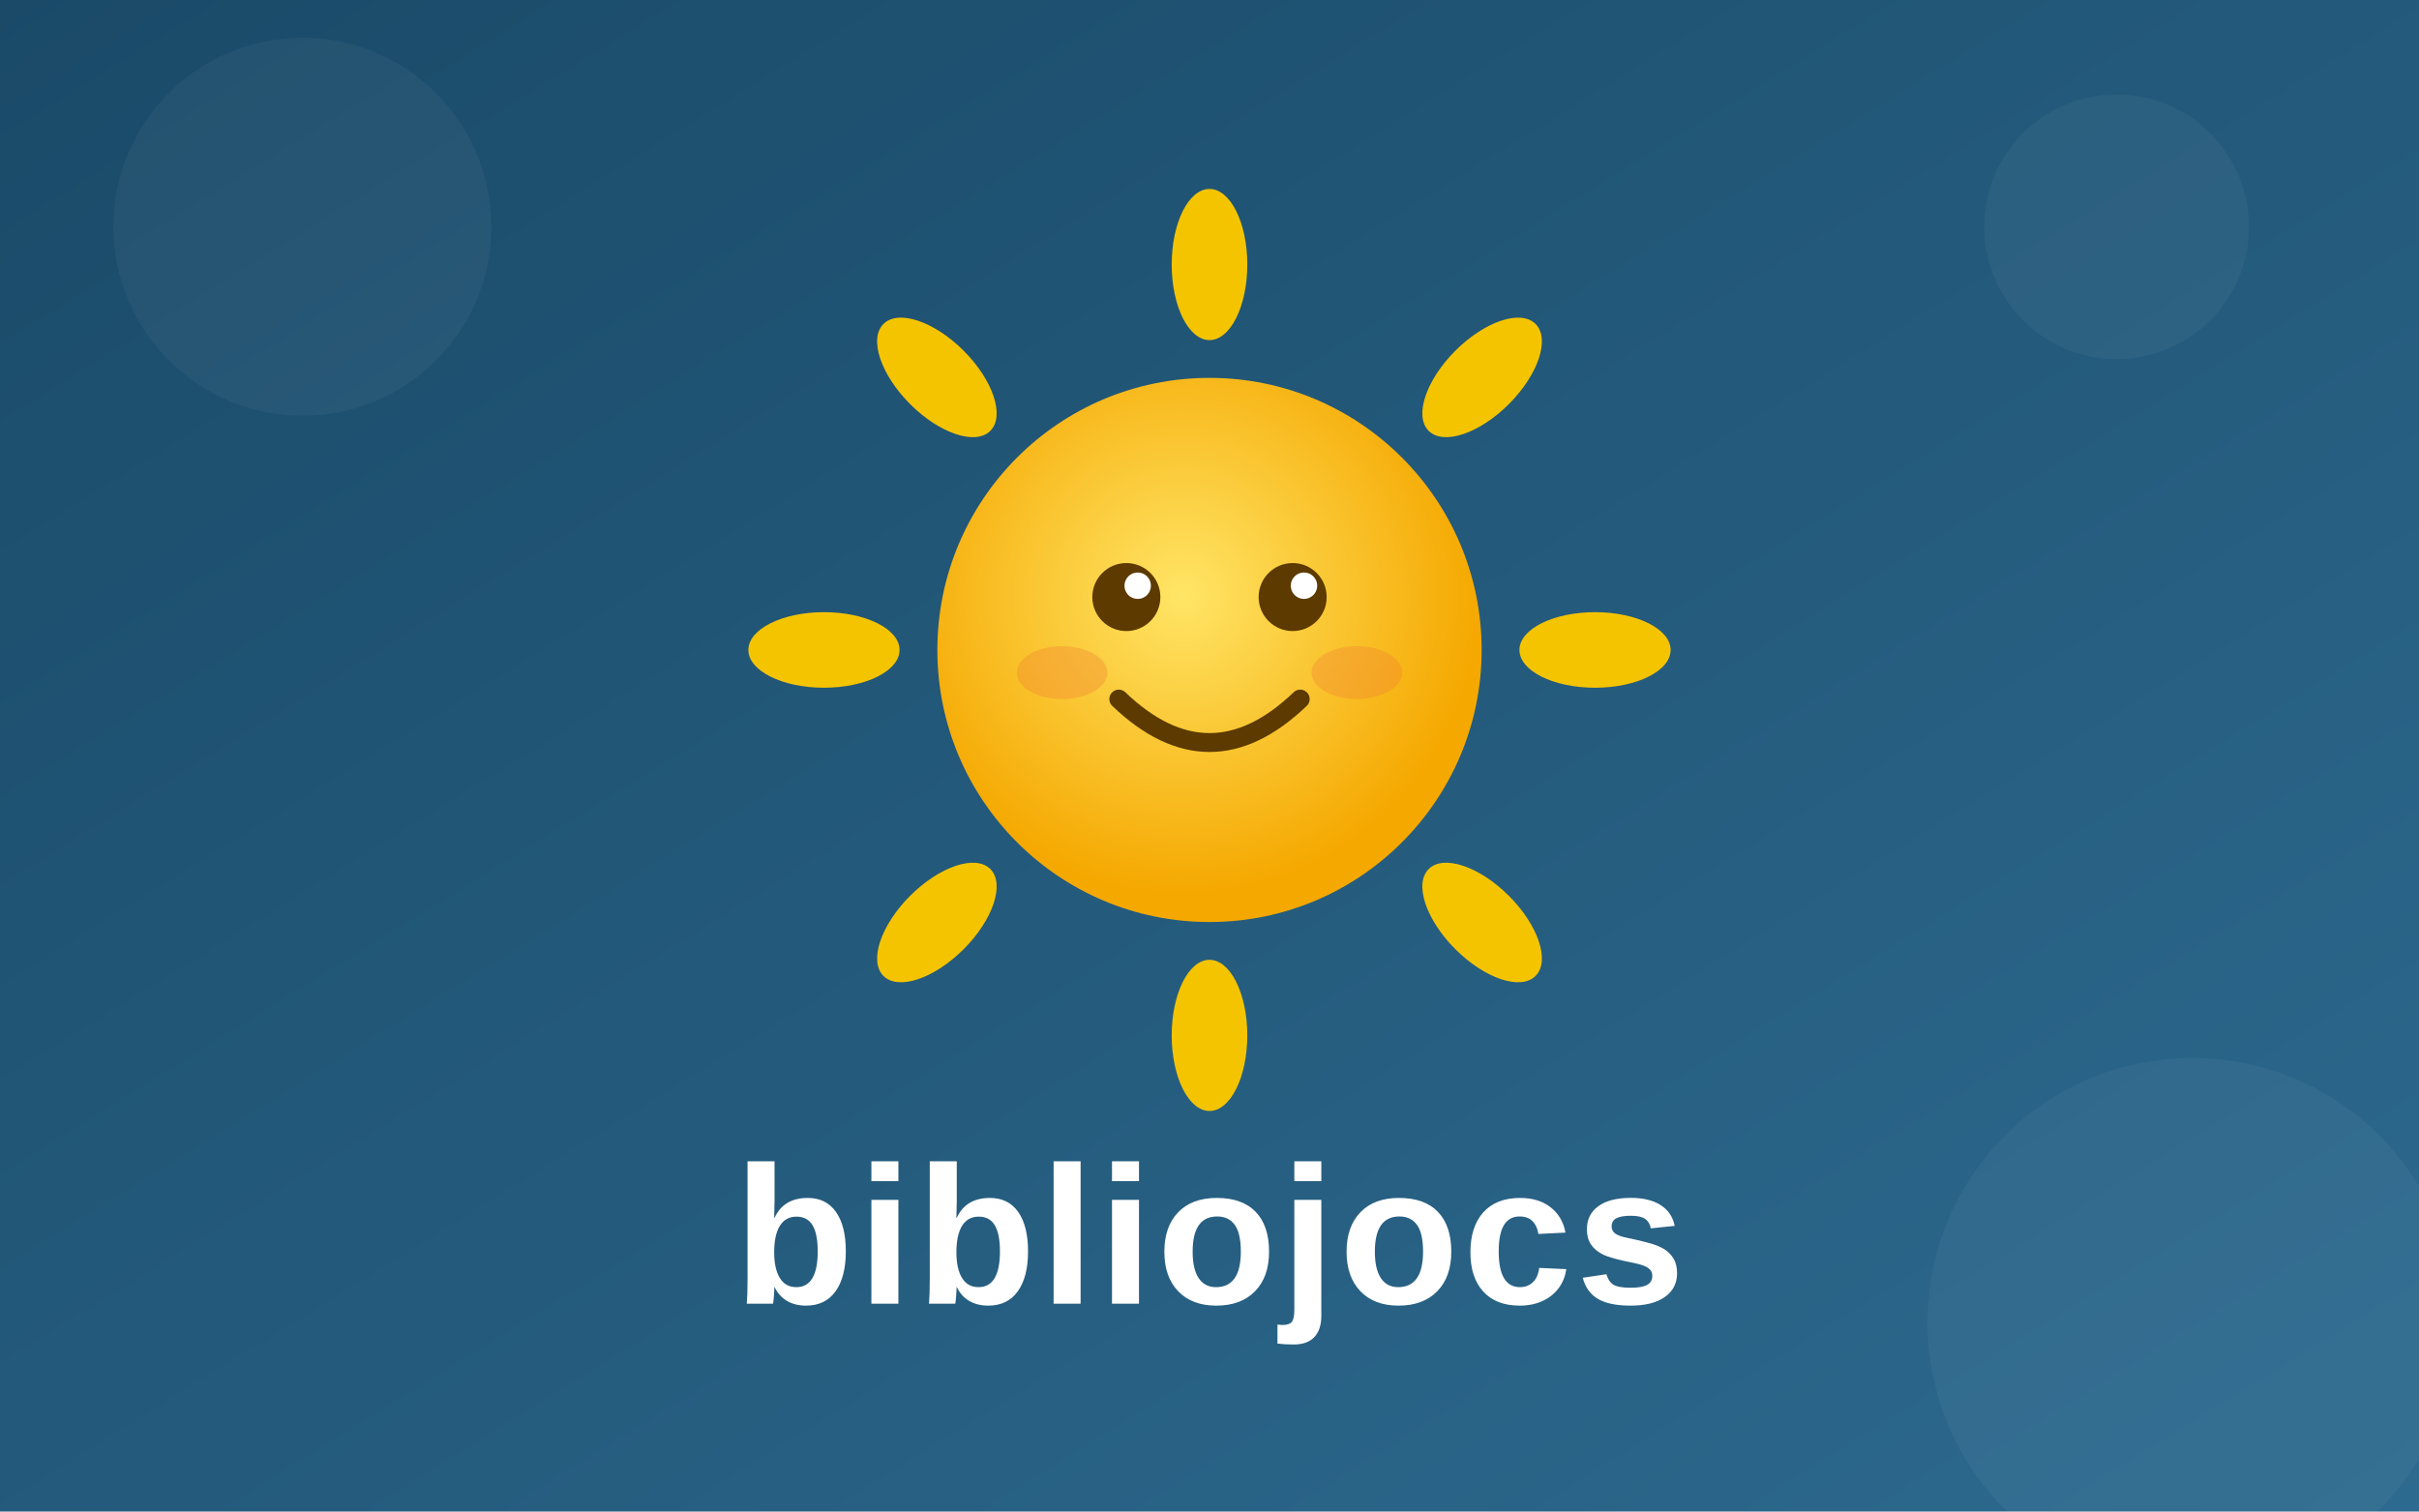
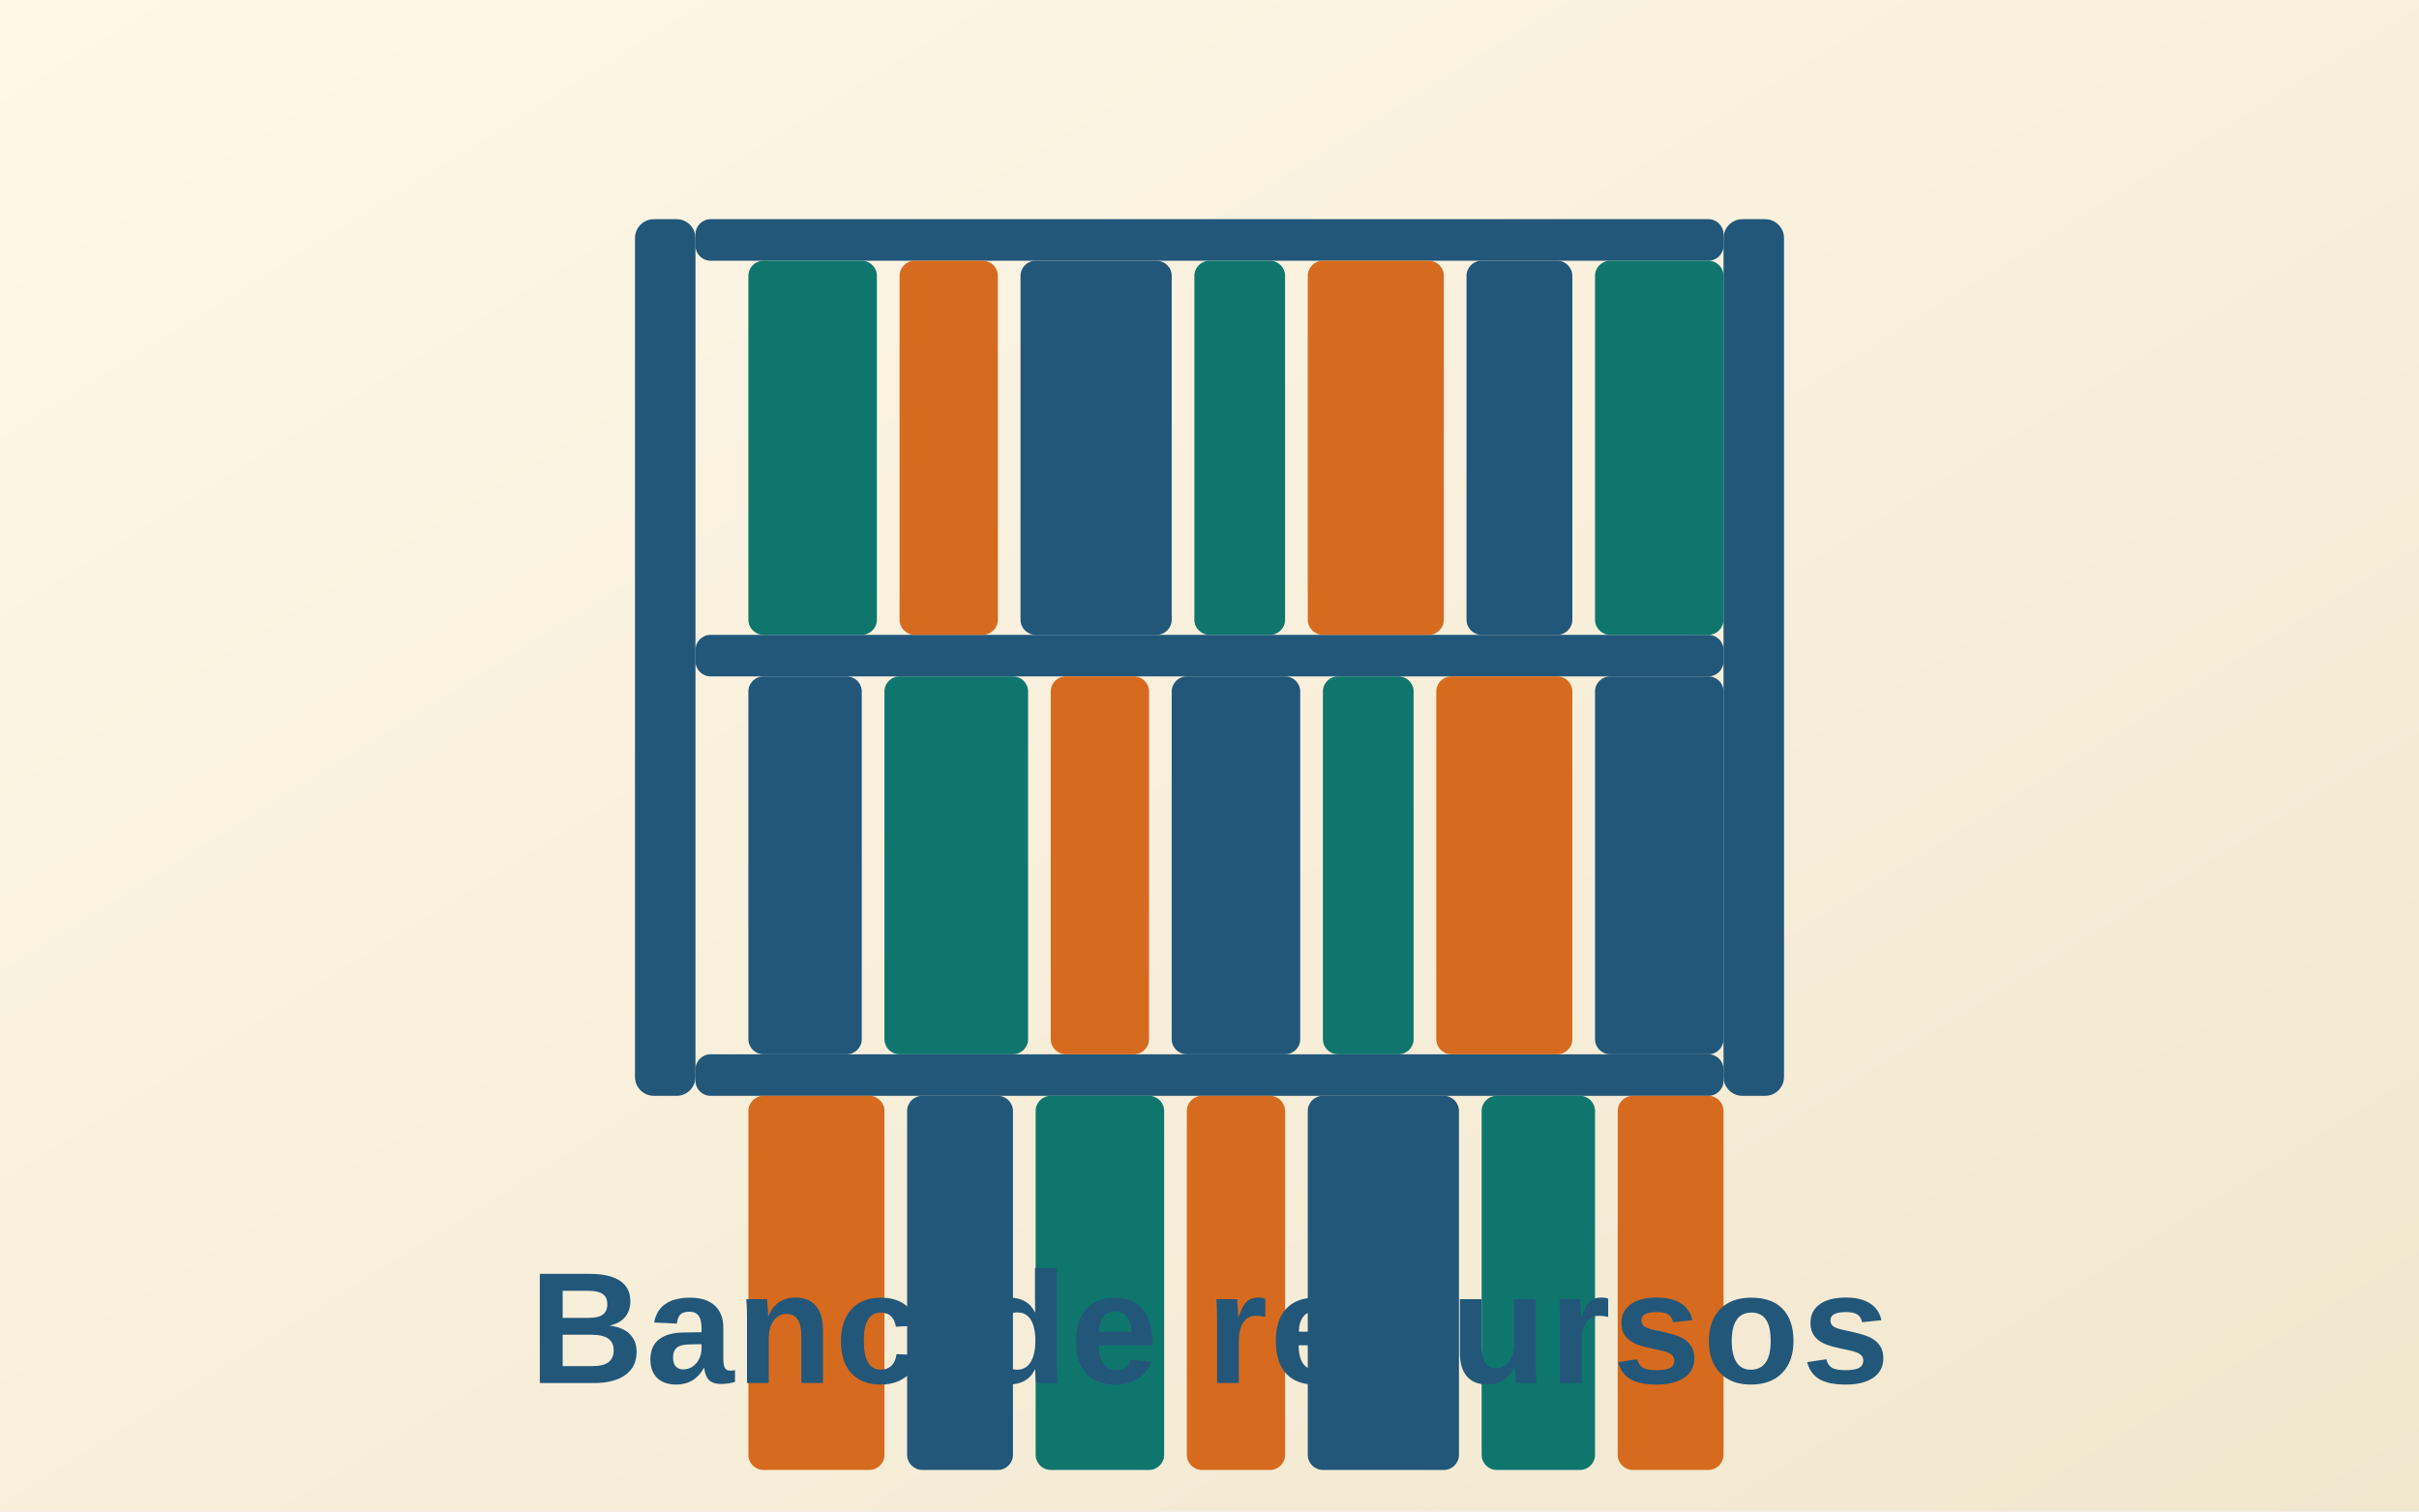
- <svg xmlns="http://www.w3.org/2000/svg" viewBox="0 0 640 400" role="img" aria-label="Bibliojocs - Juegos educativos">
+ <svg xmlns="http://www.w3.org/2000/svg" viewBox="0 0 640 400" role="img" aria-label="Banc de recursos - Jocs educatius">
  <defs>
    <linearGradient id="bg" x1="0" y1="0" x2="1" y2="1">
-       <stop offset="0%" stop-color="#1a4a68" />
-       <stop offset="100%" stop-color="#2d6a8f" />
+       <stop offset="0%" stop-color="#fff8e8" />
+       <stop offset="100%" stop-color="#f1e7cf" />
    </linearGradient>
-     <radialGradient id="sun" cx="45%" cy="40%" r="55%">
-       <stop offset="0%" stop-color="#ffe566" />
-       <stop offset="100%" stop-color="#f5a800" />
-     </radialGradient>
  </defs>
  <rect width="640" height="400" fill="url(#bg)" />
-   <circle cx="80" cy="60" r="50" fill="#ffffff" opacity="0.04" />
-   <circle cx="580" cy="350" r="70" fill="#ffffff" opacity="0.04" />
-   <circle cx="560" cy="60" r="35" fill="#ffffff" opacity="0.04" />
-   <g transform="translate(320,172)" fill="#f5c400">
-     <ellipse cx="0" cy="-102" rx="10" ry="20" transform="rotate(0)" />
-     <ellipse cx="0" cy="-102" rx="10" ry="20" transform="rotate(45)" />
-     <ellipse cx="0" cy="-102" rx="10" ry="20" transform="rotate(90)" />
-     <ellipse cx="0" cy="-102" rx="10" ry="20" transform="rotate(135)" />
-     <ellipse cx="0" cy="-102" rx="10" ry="20" transform="rotate(180)" />
-     <ellipse cx="0" cy="-102" rx="10" ry="20" transform="rotate(225)" />
-     <ellipse cx="0" cy="-102" rx="10" ry="20" transform="rotate(270)" />
-     <ellipse cx="0" cy="-102" rx="10" ry="20" transform="rotate(315)" />
+   <g>
+     <rect x="168" y="58" width="16" height="232" rx="5" fill="#22577a" />
+     <rect x="456" y="58" width="16" height="232" rx="5" fill="#22577a" />
+     <rect x="184" y="58" width="272" height="11" rx="4" fill="#22577a" />
+     <rect x="184" y="168" width="272" height="11" rx="4" fill="#22577a" />
+     <rect x="184" y="279" width="272" height="11" rx="4" fill="#22577a" />
+     <rect x="198" y="69" width="34" height="99" rx="4" fill="#0f766e" />
+     <rect x="238" y="69" width="26" height="99" rx="4" fill="#d66b1f" />
+     <rect x="270" y="69" width="40" height="99" rx="4" fill="#22577a" />
+     <rect x="316" y="69" width="24" height="99" rx="4" fill="#0f766e" />
+     <rect x="346" y="69" width="36" height="99" rx="4" fill="#d66b1f" />
+     <rect x="388" y="69" width="28" height="99" rx="4" fill="#22577a" />
+     <rect x="422" y="69" width="34" height="99" rx="4" fill="#0f766e" />
+     <rect x="198" y="179" width="30" height="100" rx="4" fill="#22577a" />
+     <rect x="234" y="179" width="38" height="100" rx="4" fill="#0f766e" />
+     <rect x="278" y="179" width="26" height="100" rx="4" fill="#d66b1f" />
+     <rect x="310" y="179" width="34" height="100" rx="4" fill="#22577a" />
+     <rect x="350" y="179" width="24" height="100" rx="4" fill="#0f766e" />
+     <rect x="380" y="179" width="36" height="100" rx="4" fill="#d66b1f" />
+     <rect x="422" y="179" width="34" height="100" rx="4" fill="#22577a" />
+     <rect x="198" y="290" width="36" height="99" rx="4" fill="#d66b1f" />
+     <rect x="240" y="290" width="28" height="99" rx="4" fill="#22577a" />
+     <rect x="274" y="290" width="34" height="99" rx="4" fill="#0f766e" />
+     <rect x="314" y="290" width="26" height="99" rx="4" fill="#d66b1f" />
+     <rect x="346" y="290" width="40" height="99" rx="4" fill="#22577a" />
+     <rect x="392" y="290" width="30" height="99" rx="4" fill="#0f766e" />
+     <rect x="428" y="290" width="28" height="99" rx="4" fill="#d66b1f" />
  </g>
-   <circle cx="320" cy="172" r="72" fill="url(#sun)" />
-   <circle cx="298" cy="158" r="9" fill="#5c3a00" />
-   <circle cx="342" cy="158" r="9" fill="#5c3a00" />
-   <circle cx="301" cy="155" r="3.5" fill="#fff" />
-   <circle cx="345" cy="155" r="3.5" fill="#fff" />
-   <path d="M296 185 Q320 208 344 185" stroke="#5c3a00" stroke-width="5" fill="none" stroke-linecap="round" />
-   <ellipse cx="281" cy="178" rx="12" ry="7" fill="#f08030" opacity="0.35" />
-   <ellipse cx="359" cy="178" rx="12" ry="7" fill="#f08030" opacity="0.35" />
-   <text x="320" y="345" text-anchor="middle" font-family="Outfit, Arial, sans-serif" font-size="52" font-weight="800" fill="#ffffff" letter-spacing="1">bibliojocs</text>
+   <text x="320" y="366" text-anchor="middle" font-family="Outfit, Arial, sans-serif" font-size="42" font-weight="800" fill="#22577a" letter-spacing="0.5">Banc de recursos</text>
</svg>
